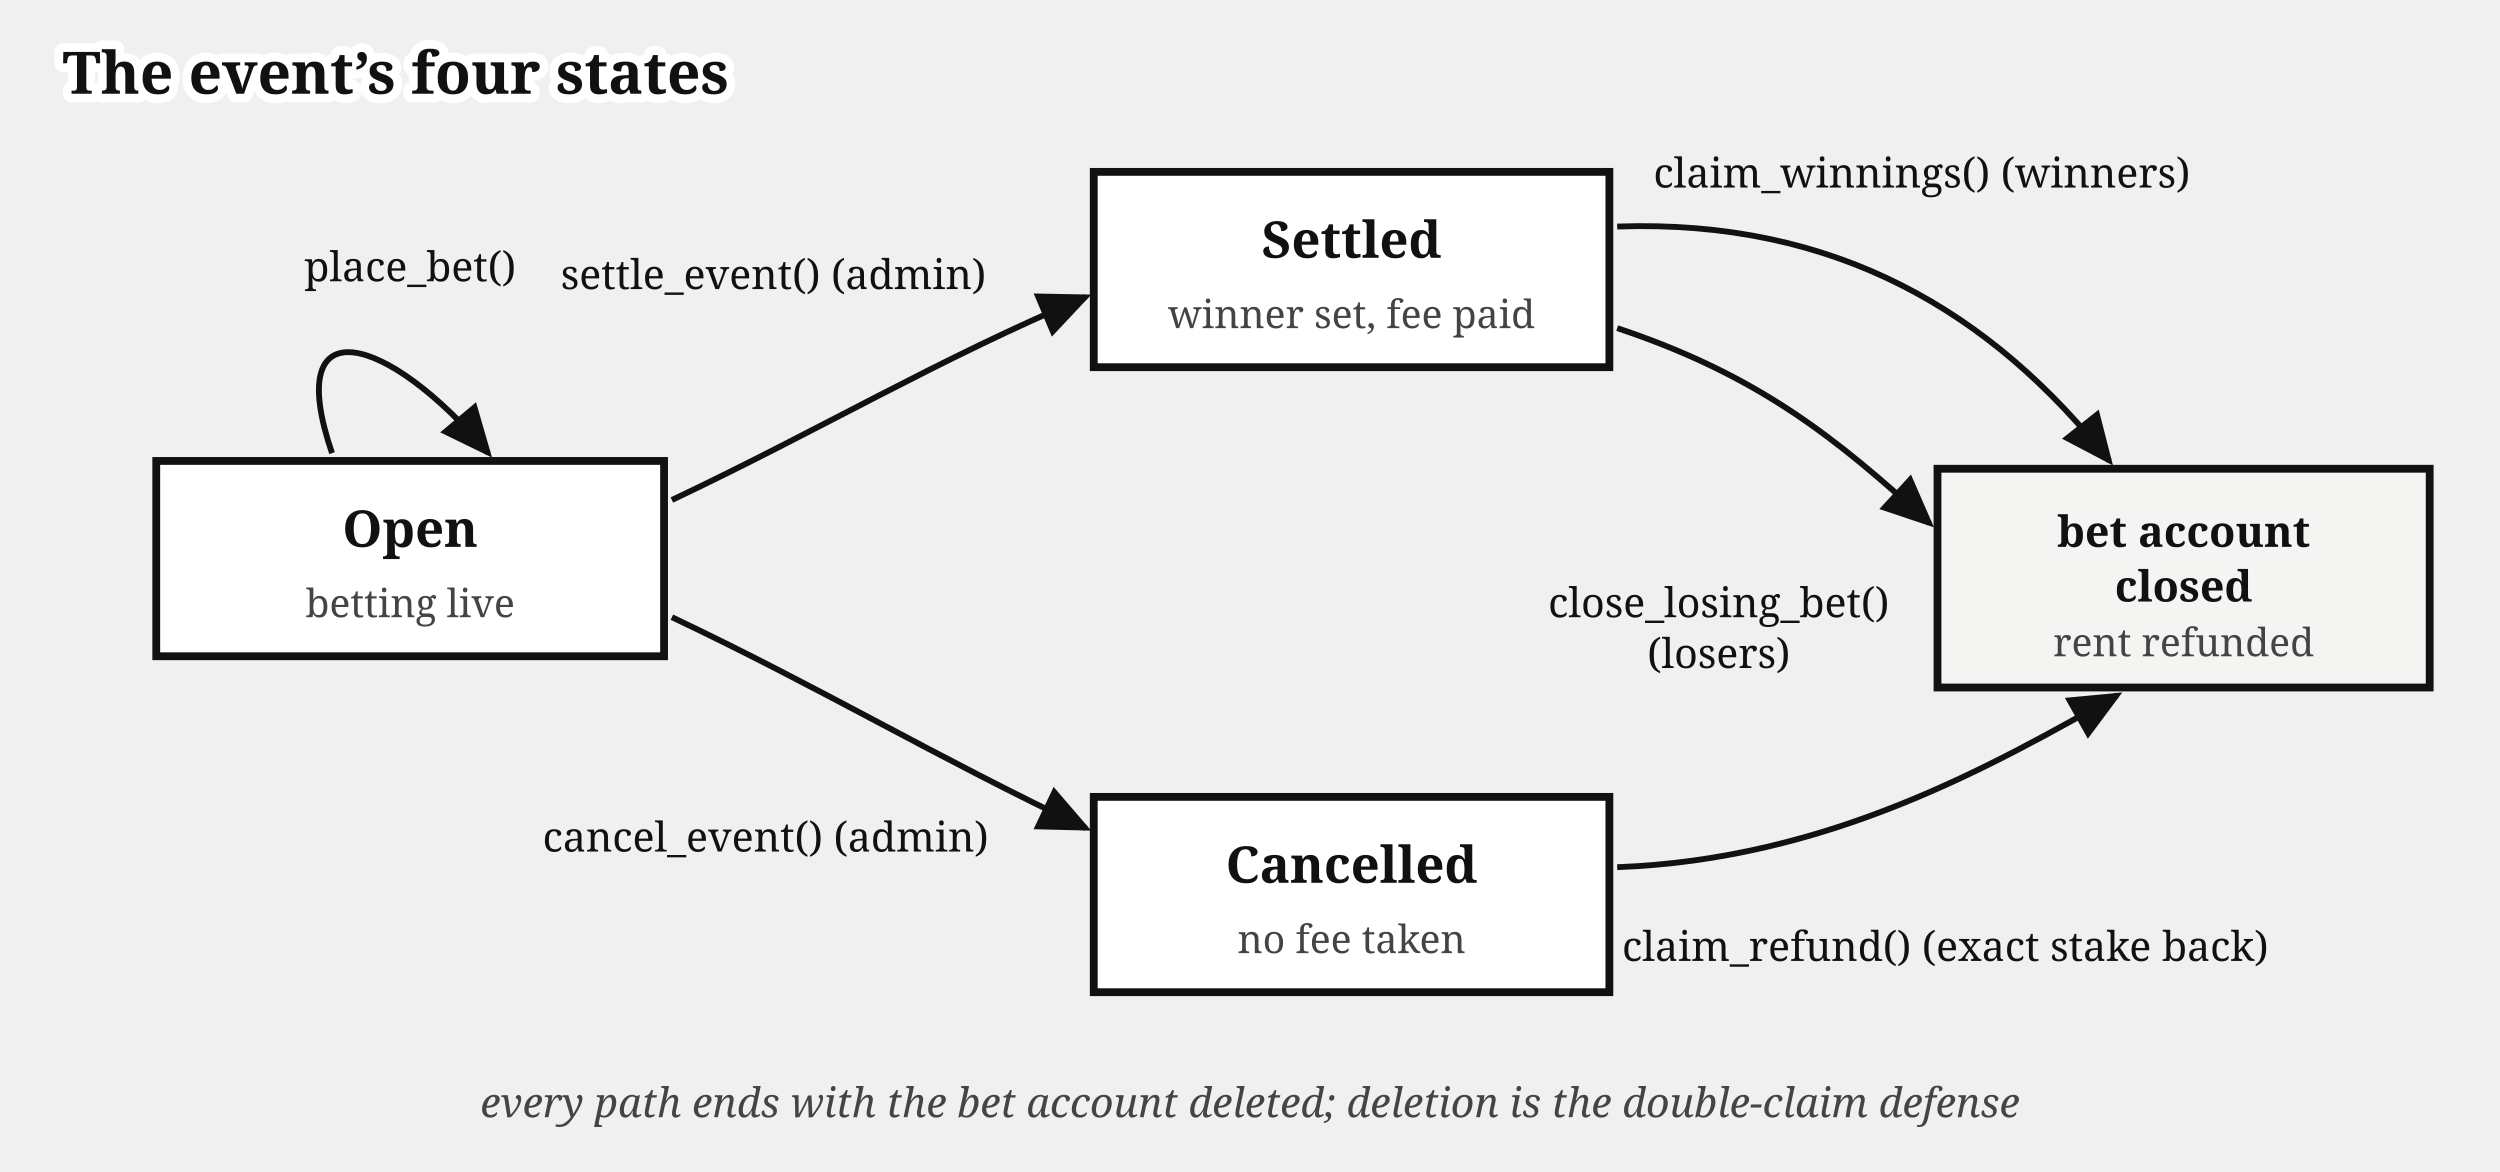
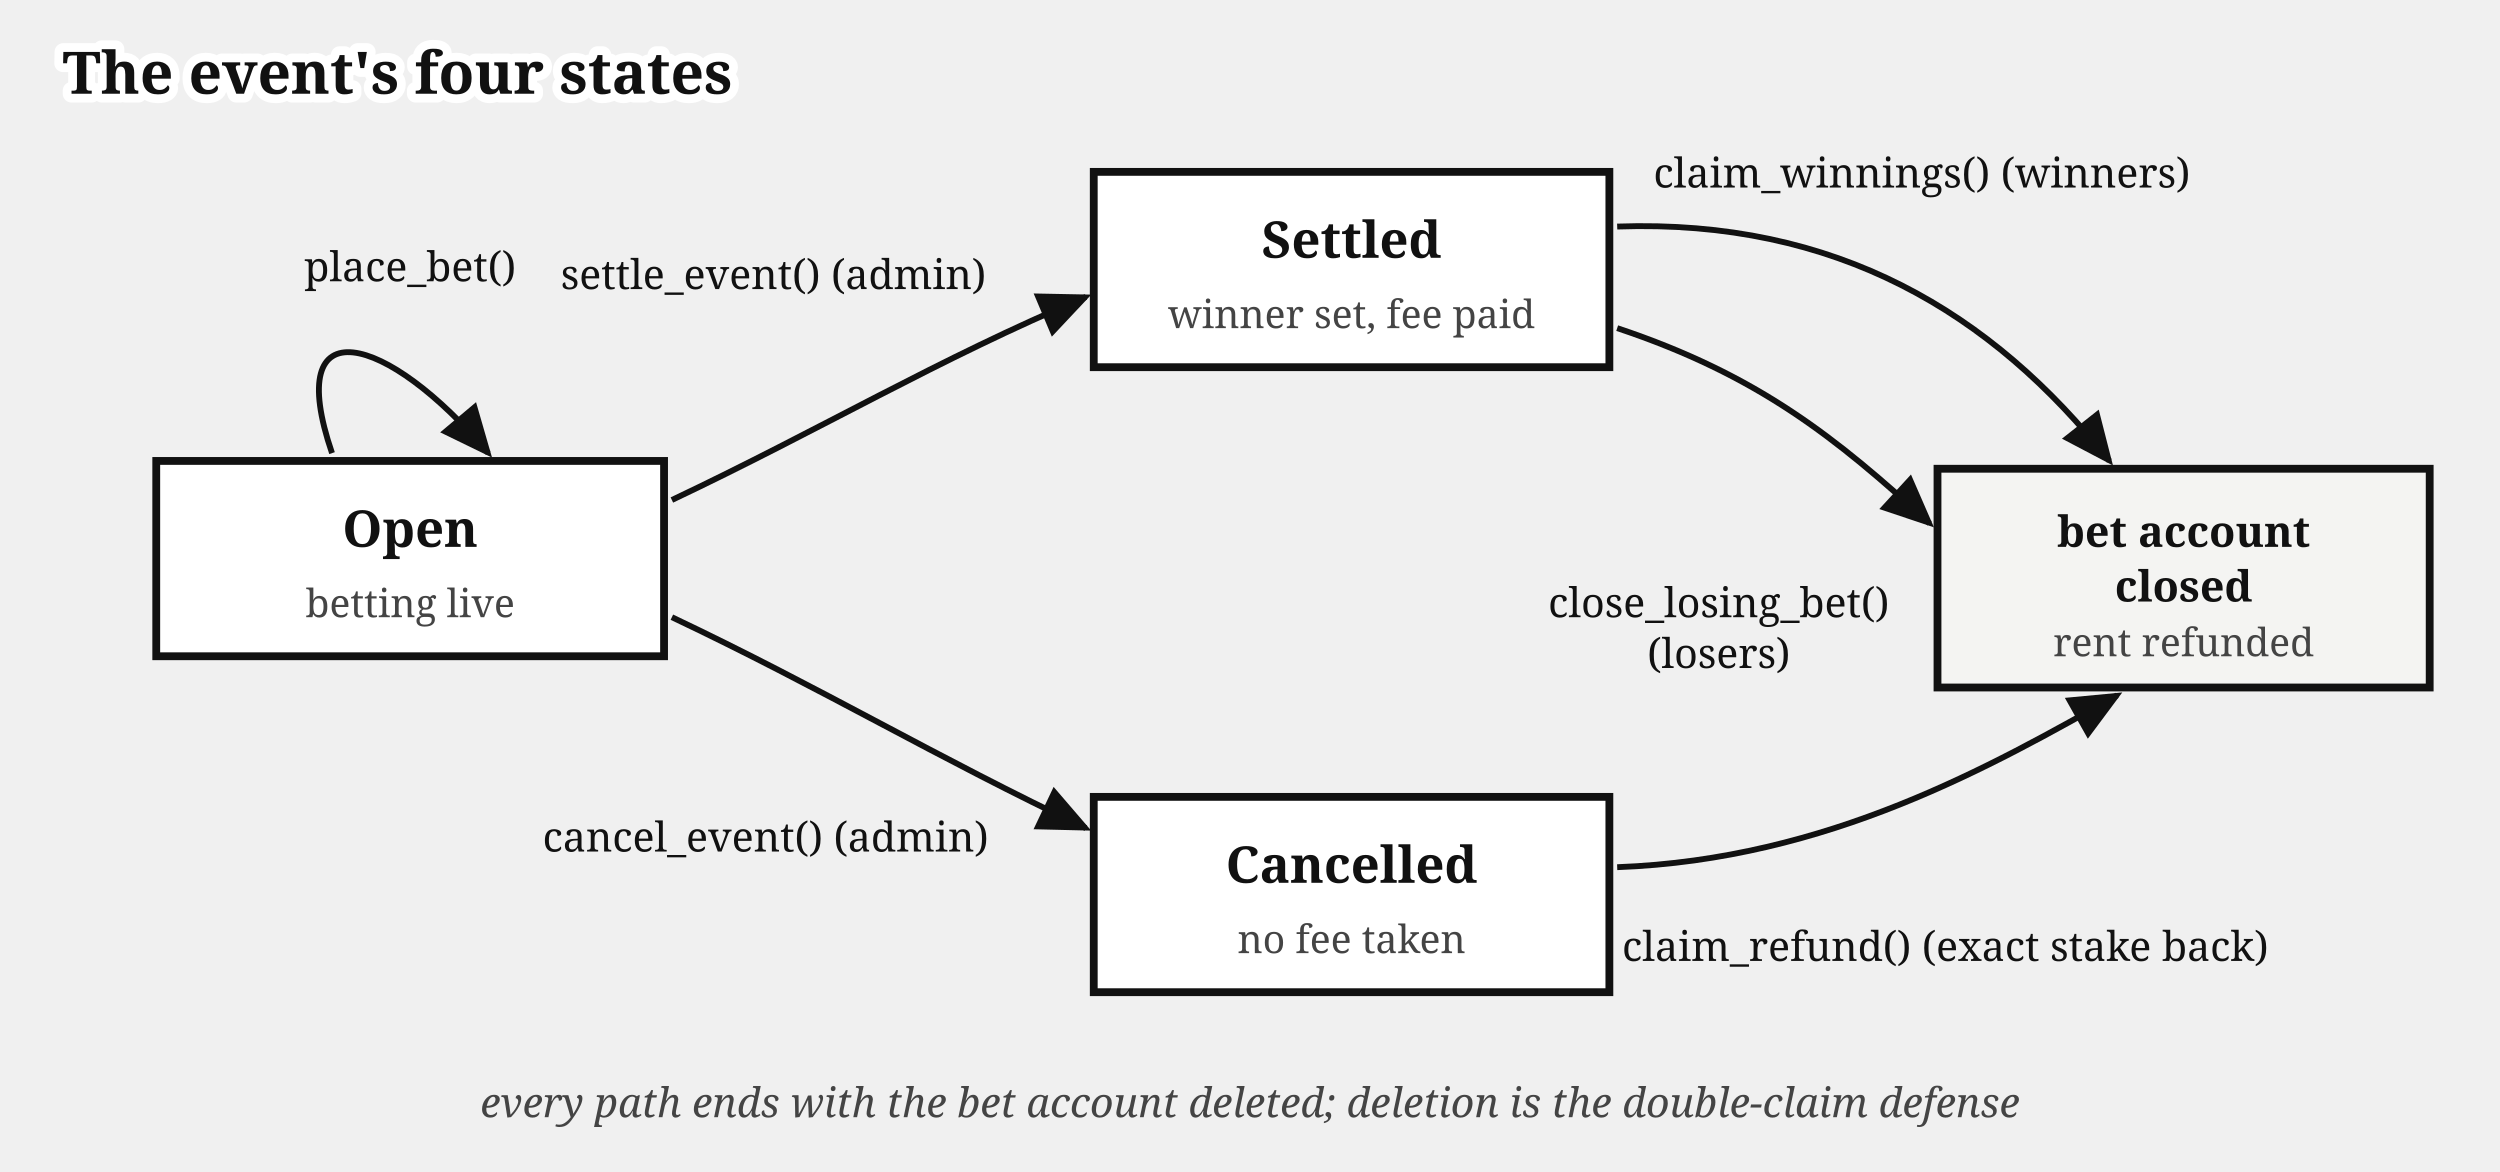
<svg xmlns="http://www.w3.org/2000/svg" viewBox="0 0 640 300" font-family="Gelasio, Georgia, serif" fill="#111">
-   <text stroke="#fff" stroke-width="4.5" paint-order="stroke" stroke-linejoin="round" x="16" y="24" font-size="15" font-weight="bold">The event’s four states</text>
+   <text stroke="#fff" stroke-width="4.5" paint-order="stroke" stroke-linejoin="round" x="16" y="24" font-size="15" font-weight="bold">The event's four states</text>
  <defs>
    <marker id="betting-states-arr" markerWidth="9" markerHeight="8" refX="8" refY="4" orient="auto">
      <path d="M0,0 L9,4 L0,8 z" fill="#111" />
    </marker>
  </defs>
  <rect x="40" y="118" width="130" height="50" fill="#fff" stroke="#111" stroke-width="2" />
  <text x="105" y="140" font-size="13" font-weight="bold" text-anchor="middle">Open</text>
  <text x="105" y="158" font-size="10" fill="#444" text-anchor="middle">betting live</text>
  <path d="M 85,116 C 72,78 99.147,85.265 125,116" fill="none" stroke="#111" stroke-width="1.5" marker-end="url(#betting-states-arr)" />
  <text x="105" y="72" font-size="10.5" text-anchor="middle">place_bet()</text>
  <rect x="280" y="44" width="132" height="50" fill="#fff" stroke="#111" stroke-width="2" />
  <text x="346" y="66" font-size="13" font-weight="bold" text-anchor="middle">Settled</text>
  <text x="346" y="84" font-size="10" fill="#444" text-anchor="middle">winner set, fee paid</text>
  <path d="M 172,128 C 210,110 240,92 278,76" fill="none" stroke="#111" stroke-width="1.5" marker-end="url(#betting-states-arr)" />
  <text x="198" y="74" font-size="10.5" text-anchor="middle">settle_event() (admin)</text>
  <rect x="280" y="204" width="132" height="50" fill="#fff" stroke="#111" stroke-width="2" />
  <text x="346" y="226" font-size="13" font-weight="bold" text-anchor="middle">Cancelled</text>
  <text x="346" y="244" font-size="10" fill="#444" text-anchor="middle">no fee taken</text>
  <path d="M 172,158 C 210,176 240,194 278,212" fill="none" stroke="#111" stroke-width="1.5" marker-end="url(#betting-states-arr)" />
  <text x="196" y="218" font-size="10.5" text-anchor="middle">cancel_event() (admin)</text>
  <rect x="496" y="120" width="126" height="56" fill="#f4f4f2" stroke="#111" stroke-width="2" />
  <text x="559" y="140" font-size="11" font-weight="bold" text-anchor="middle">bet account</text>
  <text x="559" y="154" font-size="11" font-weight="bold" text-anchor="middle">closed</text>
  <text x="559" y="168" font-size="10" fill="#444" text-anchor="middle">rent refunded</text>
  <path d="M 414,58 C 470,56 510,80 540,118" fill="none" stroke="#111" stroke-width="1.5" marker-end="url(#betting-states-arr)" />
  <text x="492" y="48" font-size="10.5" text-anchor="middle">claim_winnings() (winners)</text>
  <path d="M 414,84 C 450,96 470,112 494,134" fill="none" stroke="#111" stroke-width="1.5" marker-end="url(#betting-states-arr)" />
  <text x="440" y="158" font-size="10.5" text-anchor="middle">close_losing_bet()</text>
  <text x="440" y="171" font-size="10.5" text-anchor="middle">(losers)</text>
  <path d="M 414,222 C 468,220 510,196 542,178" fill="none" stroke="#111" stroke-width="1.5" marker-end="url(#betting-states-arr)" />
  <text x="498" y="246" font-size="10.5" text-anchor="middle">claim_refund() (exact stake back)</text>
  <text x="320" y="286" font-size="10.5" fill="#444" font-style="italic" text-anchor="middle">every path ends with the bet account deleted; deletion is the double-claim defense</text>
</svg>
